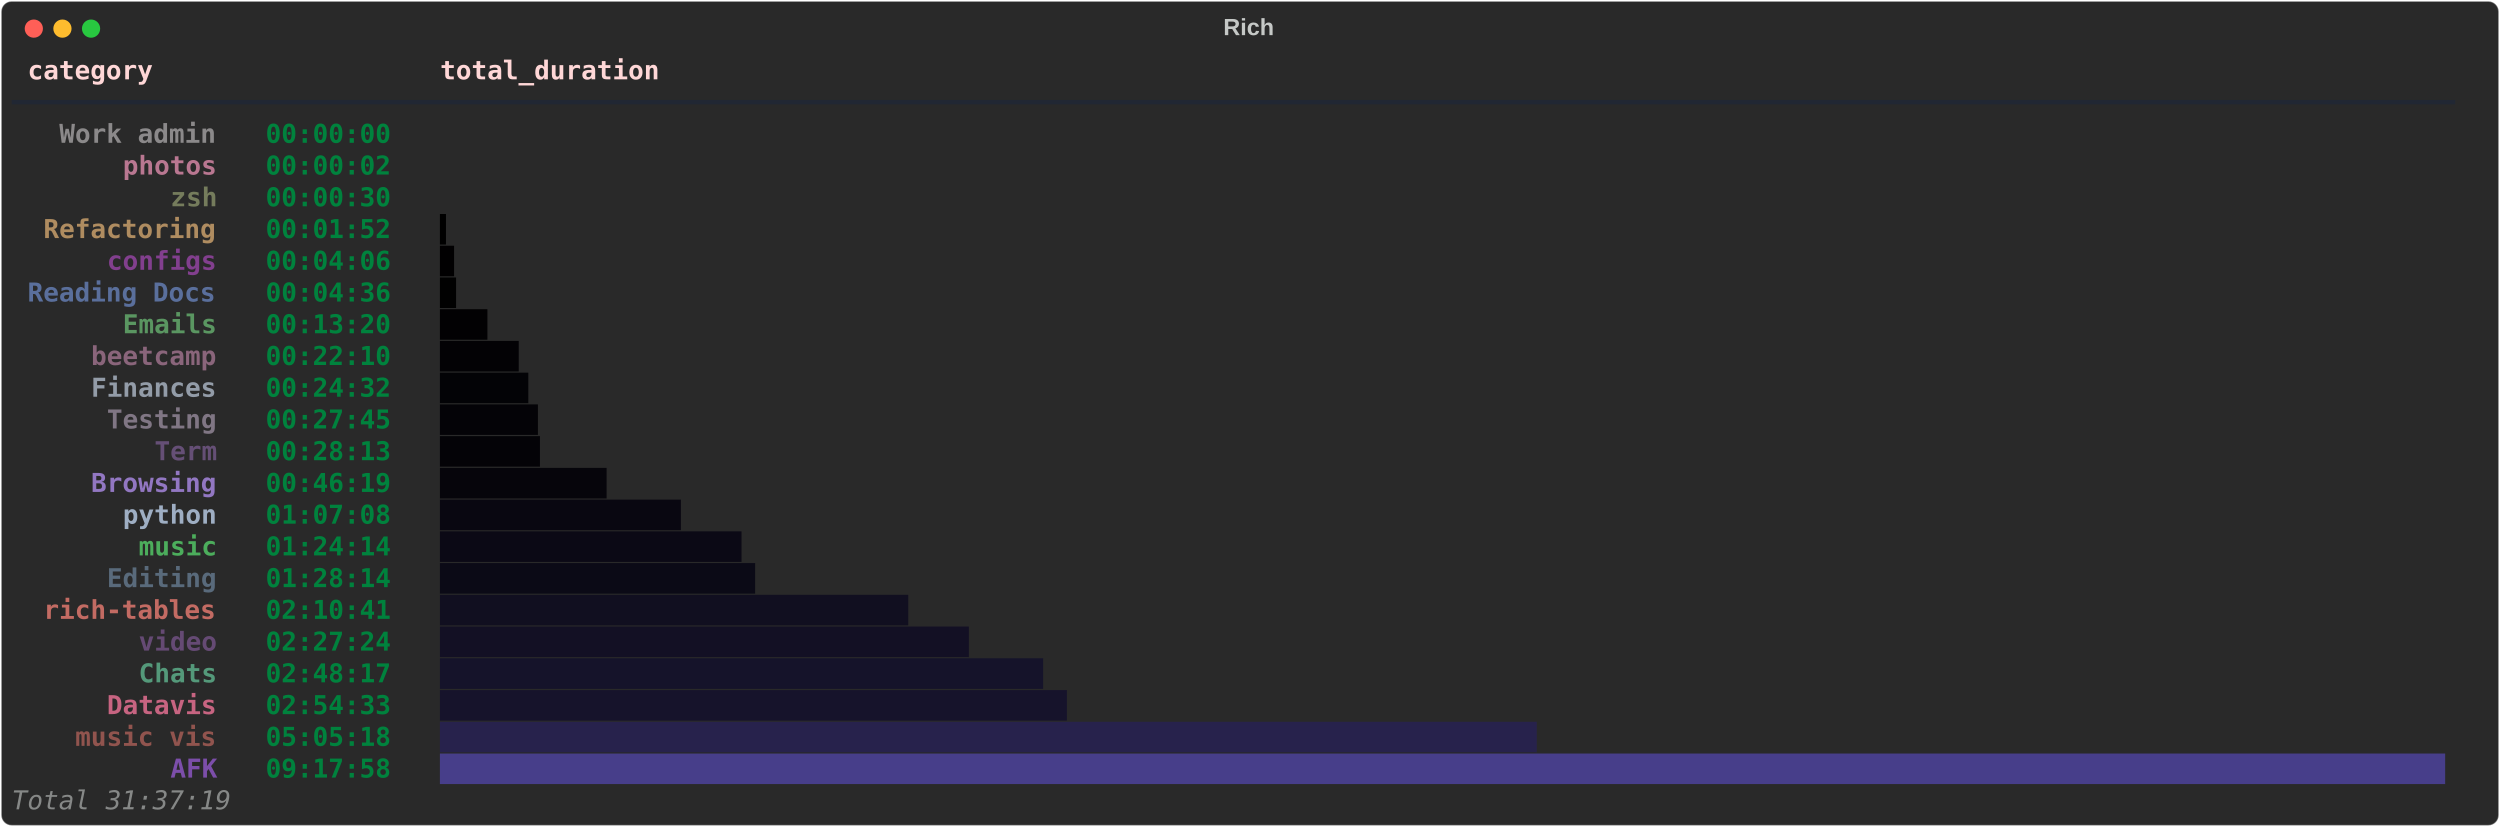
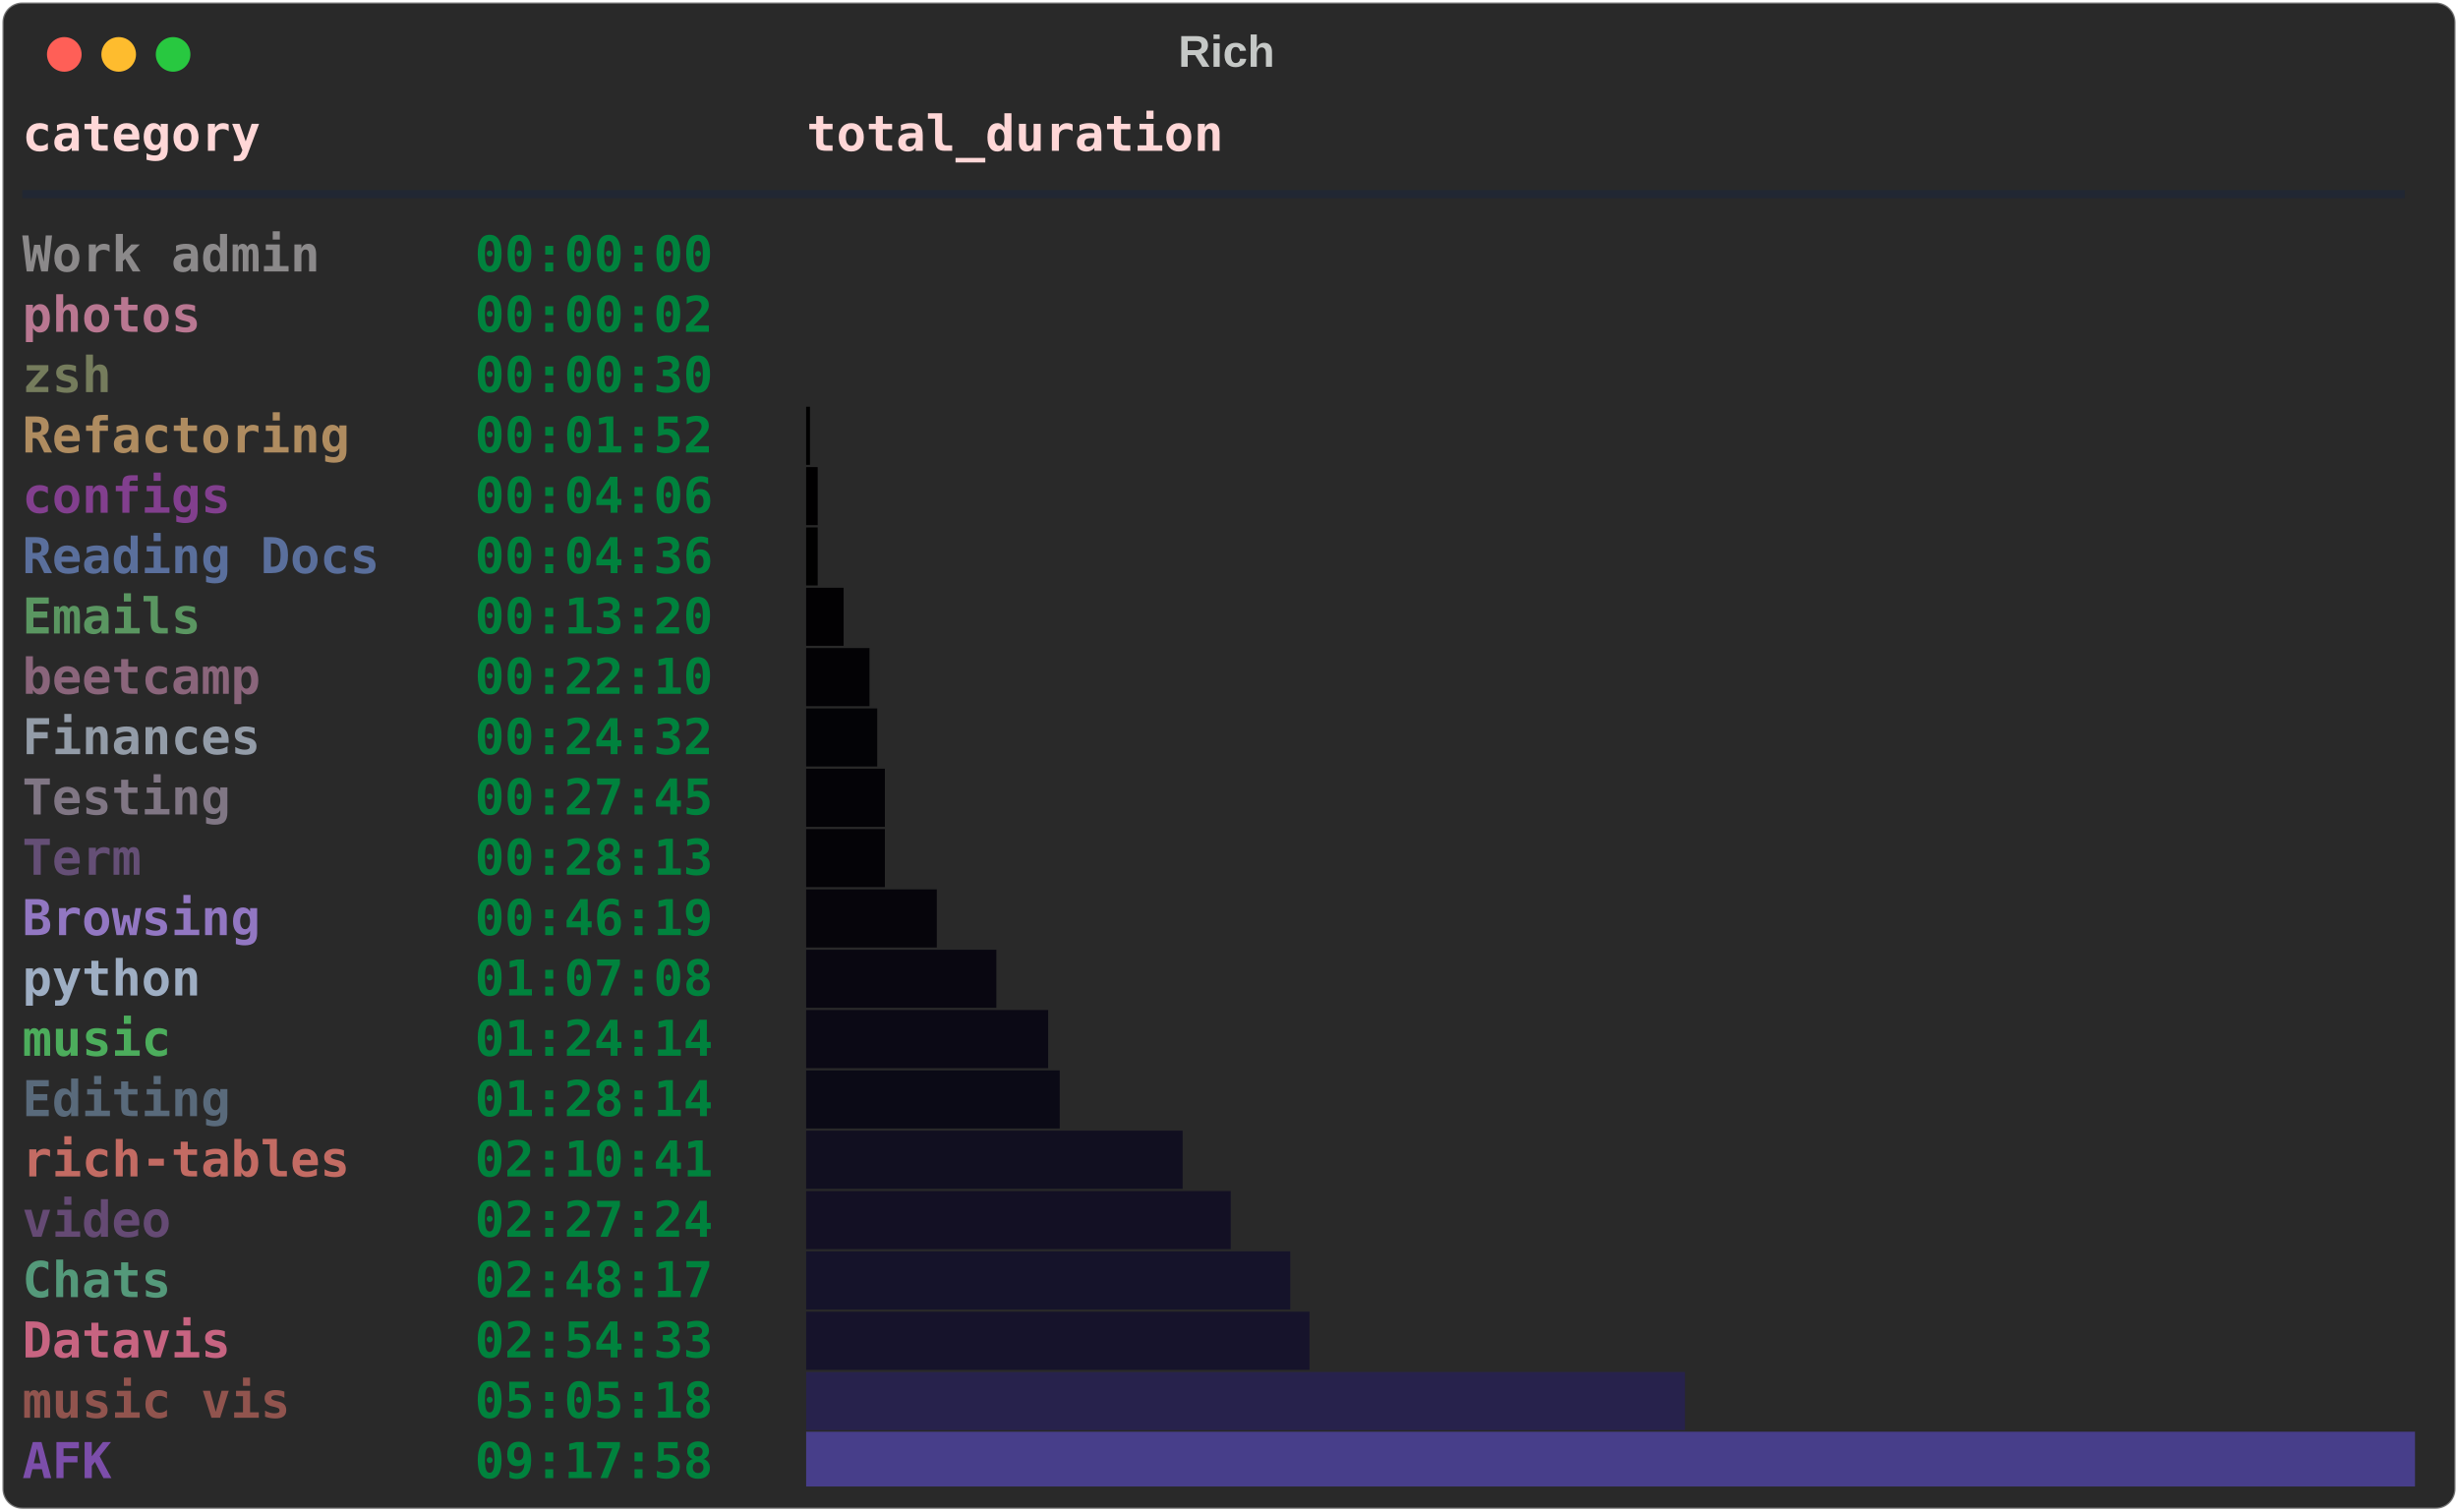
- <svg xmlns="http://www.w3.org/2000/svg" class="rich-terminal" viewBox="0 0 1922 635.6">
+ <svg xmlns="http://www.w3.org/2000/svg" class="rich-terminal" viewBox="0 0 994 611.2">
  <style>

    @font-face {
        font-family: "Fira Code";
        src: local("FiraCode-Regular"),
                url("https://cdnjs.cloudflare.com/ajax/libs/firacode/6.2.0/woff2/FiraCode-Regular.woff2") format("woff2"),
                url("https://cdnjs.cloudflare.com/ajax/libs/firacode/6.2.0/woff/FiraCode-Regular.woff") format("woff");
        font-style: normal;
        font-weight: 400;
    }
    @font-face {
        font-family: "Fira Code";
        src: local("FiraCode-Bold"),
                url("https://cdnjs.cloudflare.com/ajax/libs/firacode/6.2.0/woff2/FiraCode-Bold.woff2") format("woff2"),
                url("https://cdnjs.cloudflare.com/ajax/libs/firacode/6.2.0/woff/FiraCode-Bold.woff") format("woff");
        font-style: bold;
        font-weight: 700;
    }

-     .terminal-3264945253-matrix {
+     .terminal-434356203-matrix {
        font-family: Fira Code, monospace;
        font-size: 20px;
        line-height: 24.4px;
        font-variant-east-asian: full-width;
    }

-     .terminal-3264945253-title {
+     .terminal-434356203-title {
        font-size: 18px;
        font-weight: bold;
        font-family: arial;
    }

-     .terminal-3264945253-r1 { fill: #ffd7d7;font-weight: bold }
- .terminal-3264945253-r2 { fill: #212733 }
- .terminal-3264945253-r3 { fill: #c5c8c6 }
- .terminal-3264945253-r4 { fill: #8b898a;font-weight: bold }
- .terminal-3264945253-r5 { fill: #00823d;font-weight: bold }
- .terminal-3264945253-r6 { fill: #000000 }
- .terminal-3264945253-r7 { fill: #b97791;font-weight: bold }
- .terminal-3264945253-r8 { fill: #757c5c;font-weight: bold }
- .terminal-3264945253-r9 { fill: #af8c60;font-weight: bold }
- .terminal-3264945253-r10 { fill: #823f8e;font-weight: bold }
- .terminal-3264945253-r11 { fill: #010001 }
- .terminal-3264945253-r12 { fill: #5a6f9c;font-weight: bold }
- .terminal-3264945253-r13 { fill: #010101 }
- .terminal-3264945253-r14 { fill: #5a9661;font-weight: bold }
- .terminal-3264945253-r15 { fill: #020103 }
- .terminal-3264945253-r16 { fill: #8a657b;font-weight: bold }
- .terminal-3264945253-r17 { fill: #030205 }
- .terminal-3264945253-r18 { fill: #939ca8;font-weight: bold }
- .terminal-3264945253-r19 { fill: #030306 }
- .terminal-3264945253-r20 { fill: #807684;font-weight: bold }
- .terminal-3264945253-r21 { fill: #040307 }
- .terminal-3264945253-r22 { fill: #654f76;font-weight: bold }
- .terminal-3264945253-r23 { fill: #9277c2;font-weight: bold }
- .terminal-3264945253-r24 { fill: #06050b }
- .terminal-3264945253-r25 { fill: #9eaec3;font-weight: bold }
- .terminal-3264945253-r26 { fill: #090711 }
- .terminal-3264945253-r27 { fill: #4cad5c;font-weight: bold }
- .terminal-3264945253-r28 { fill: #0b0915 }
- .terminal-3264945253-r29 { fill: #596a7b;font-weight: bold }
- .terminal-3264945253-r30 { fill: #0b0a16 }
- .terminal-3264945253-r31 { fill: #c36b63;font-weight: bold }
- .terminal-3264945253-r32 { fill: #110f20 }
- .terminal-3264945253-r33 { fill: #654a74;font-weight: bold }
- .terminal-3264945253-r34 { fill: #131024 }
- .terminal-3264945253-r35 { fill: #54997a;font-weight: bold }
- .terminal-3264945253-r36 { fill: #15132a }
- .terminal-3264945253-r37 { fill: #c76481;font-weight: bold }
- .terminal-3264945253-r38 { fill: #16132b }
- .terminal-3264945253-r39 { fill: #91544e;font-weight: bold }
- .terminal-3264945253-r40 { fill: #27224c }
- .terminal-3264945253-r41 { fill: #7c4eaa;font-weight: bold }
- .terminal-3264945253-r42 { fill: #473e8a }
- .terminal-3264945253-r43 { fill: #868887;font-style: italic; }
+     .terminal-434356203-r1 { fill: #ffd7d7;font-weight: bold }
+ .terminal-434356203-r2 { fill: #212733 }
+ .terminal-434356203-r3 { fill: #c5c8c6 }
+ .terminal-434356203-r4 { fill: #8b898a;font-weight: bold }
+ .terminal-434356203-r5 { fill: #00823d;font-weight: bold }
+ .terminal-434356203-r6 { fill: #000000 }
+ .terminal-434356203-r7 { fill: #b97791;font-weight: bold }
+ .terminal-434356203-r8 { fill: #757c5c;font-weight: bold }
+ .terminal-434356203-r9 { fill: #af8c60;font-weight: bold }
+ .terminal-434356203-r10 { fill: #823f8e;font-weight: bold }
+ .terminal-434356203-r11 { fill: #010001 }
+ .terminal-434356203-r12 { fill: #5a6f9c;font-weight: bold }
+ .terminal-434356203-r13 { fill: #010101 }
+ .terminal-434356203-r14 { fill: #5a9661;font-weight: bold }
+ .terminal-434356203-r15 { fill: #020103 }
+ .terminal-434356203-r16 { fill: #8a657b;font-weight: bold }
+ .terminal-434356203-r17 { fill: #030205 }
+ .terminal-434356203-r18 { fill: #939ca8;font-weight: bold }
+ .terminal-434356203-r19 { fill: #030306 }
+ .terminal-434356203-r20 { fill: #807684;font-weight: bold }
+ .terminal-434356203-r21 { fill: #040307 }
+ .terminal-434356203-r22 { fill: #654f76;font-weight: bold }
+ .terminal-434356203-r23 { fill: #9277c2;font-weight: bold }
+ .terminal-434356203-r24 { fill: #06050b }
+ .terminal-434356203-r25 { fill: #9eaec3;font-weight: bold }
+ .terminal-434356203-r26 { fill: #090711 }
+ .terminal-434356203-r27 { fill: #4cad5c;font-weight: bold }
+ .terminal-434356203-r28 { fill: #0b0915 }
+ .terminal-434356203-r29 { fill: #596a7b;font-weight: bold }
+ .terminal-434356203-r30 { fill: #0b0a16 }
+ .terminal-434356203-r31 { fill: #c36b63;font-weight: bold }
+ .terminal-434356203-r32 { fill: #110f20 }
+ .terminal-434356203-r33 { fill: #654a74;font-weight: bold }
+ .terminal-434356203-r34 { fill: #131024 }
+ .terminal-434356203-r35 { fill: #54997a;font-weight: bold }
+ .terminal-434356203-r36 { fill: #15132a }
+ .terminal-434356203-r37 { fill: #c76481;font-weight: bold }
+ .terminal-434356203-r38 { fill: #16132b }
+ .terminal-434356203-r39 { fill: #91544e;font-weight: bold }
+ .terminal-434356203-r40 { fill: #27224c }
+ .terminal-434356203-r41 { fill: #7c4eaa;font-weight: bold }
+ .terminal-434356203-r42 { fill: #473e8a }
    </style>
  <defs>
-     <clipPath id="terminal-3264945253-clip-terminal">
-       <rect x="0" y="0" width="1902.2" height="584.6" />
-     </clipPath>
-     <clipPath id="terminal-3264945253-line-0">
-       <rect x="0" y="1.5" width="1903.2" height="24.65" />
-     </clipPath>
-     <clipPath id="terminal-3264945253-line-1">
-       <rect x="0" y="25.9" width="1903.2" height="24.65" />
-     </clipPath>
-     <clipPath id="terminal-3264945253-line-2">
-       <rect x="0" y="50.3" width="1903.2" height="24.65" />
-     </clipPath>
-     <clipPath id="terminal-3264945253-line-3">
-       <rect x="0" y="74.7" width="1903.2" height="24.65" />
-     </clipPath>
-     <clipPath id="terminal-3264945253-line-4">
-       <rect x="0" y="99.1" width="1903.2" height="24.65" />
-     </clipPath>
-     <clipPath id="terminal-3264945253-line-5">
-       <rect x="0" y="123.5" width="1903.2" height="24.65" />
-     </clipPath>
-     <clipPath id="terminal-3264945253-line-6">
-       <rect x="0" y="147.9" width="1903.2" height="24.65" />
-     </clipPath>
-     <clipPath id="terminal-3264945253-line-7">
-       <rect x="0" y="172.3" width="1903.2" height="24.65" />
-     </clipPath>
-     <clipPath id="terminal-3264945253-line-8">
-       <rect x="0" y="196.7" width="1903.2" height="24.65" />
-     </clipPath>
-     <clipPath id="terminal-3264945253-line-9">
-       <rect x="0" y="221.1" width="1903.2" height="24.65" />
-     </clipPath>
-     <clipPath id="terminal-3264945253-line-10">
-       <rect x="0" y="245.5" width="1903.2" height="24.65" />
-     </clipPath>
-     <clipPath id="terminal-3264945253-line-11">
-       <rect x="0" y="269.9" width="1903.2" height="24.65" />
-     </clipPath>
-     <clipPath id="terminal-3264945253-line-12">
-       <rect x="0" y="294.3" width="1903.2" height="24.65" />
-     </clipPath>
-     <clipPath id="terminal-3264945253-line-13">
-       <rect x="0" y="318.7" width="1903.2" height="24.65" />
-     </clipPath>
-     <clipPath id="terminal-3264945253-line-14">
-       <rect x="0" y="343.1" width="1903.2" height="24.65" />
-     </clipPath>
-     <clipPath id="terminal-3264945253-line-15">
-       <rect x="0" y="367.5" width="1903.2" height="24.65" />
-     </clipPath>
-     <clipPath id="terminal-3264945253-line-16">
-       <rect x="0" y="391.9" width="1903.2" height="24.65" />
-     </clipPath>
-     <clipPath id="terminal-3264945253-line-17">
-       <rect x="0" y="416.3" width="1903.2" height="24.65" />
-     </clipPath>
-     <clipPath id="terminal-3264945253-line-18">
-       <rect x="0" y="440.7" width="1903.2" height="24.65" />
-     </clipPath>
-     <clipPath id="terminal-3264945253-line-19">
-       <rect x="0" y="465.1" width="1903.2" height="24.65" />
-     </clipPath>
-     <clipPath id="terminal-3264945253-line-20">
-       <rect x="0" y="489.5" width="1903.2" height="24.65" />
-     </clipPath>
-     <clipPath id="terminal-3264945253-line-21">
-       <rect x="0" y="513.9" width="1903.2" height="24.65" />
-     </clipPath>
-     <clipPath id="terminal-3264945253-line-22">
-       <rect x="0" y="538.3" width="1903.2" height="24.65" />
+     <clipPath id="terminal-434356203-clip-terminal">
+       <rect x="0" y="0" width="975.0" height="560.2" />
+     </clipPath>
+     <clipPath id="terminal-434356203-line-0">
+       <rect x="0" y="1.5" width="976" height="24.65" />
+     </clipPath>
+     <clipPath id="terminal-434356203-line-1">
+       <rect x="0" y="25.9" width="976" height="24.65" />
+     </clipPath>
+     <clipPath id="terminal-434356203-line-2">
+       <rect x="0" y="50.3" width="976" height="24.65" />
+     </clipPath>
+     <clipPath id="terminal-434356203-line-3">
+       <rect x="0" y="74.7" width="976" height="24.65" />
+     </clipPath>
+     <clipPath id="terminal-434356203-line-4">
+       <rect x="0" y="99.1" width="976" height="24.65" />
+     </clipPath>
+     <clipPath id="terminal-434356203-line-5">
+       <rect x="0" y="123.5" width="976" height="24.65" />
+     </clipPath>
+     <clipPath id="terminal-434356203-line-6">
+       <rect x="0" y="147.9" width="976" height="24.65" />
+     </clipPath>
+     <clipPath id="terminal-434356203-line-7">
+       <rect x="0" y="172.3" width="976" height="24.65" />
+     </clipPath>
+     <clipPath id="terminal-434356203-line-8">
+       <rect x="0" y="196.7" width="976" height="24.65" />
+     </clipPath>
+     <clipPath id="terminal-434356203-line-9">
+       <rect x="0" y="221.1" width="976" height="24.65" />
+     </clipPath>
+     <clipPath id="terminal-434356203-line-10">
+       <rect x="0" y="245.5" width="976" height="24.65" />
+     </clipPath>
+     <clipPath id="terminal-434356203-line-11">
+       <rect x="0" y="269.9" width="976" height="24.65" />
+     </clipPath>
+     <clipPath id="terminal-434356203-line-12">
+       <rect x="0" y="294.3" width="976" height="24.65" />
+     </clipPath>
+     <clipPath id="terminal-434356203-line-13">
+       <rect x="0" y="318.7" width="976" height="24.65" />
+     </clipPath>
+     <clipPath id="terminal-434356203-line-14">
+       <rect x="0" y="343.1" width="976" height="24.65" />
+     </clipPath>
+     <clipPath id="terminal-434356203-line-15">
+       <rect x="0" y="367.5" width="976" height="24.65" />
+     </clipPath>
+     <clipPath id="terminal-434356203-line-16">
+       <rect x="0" y="391.9" width="976" height="24.65" />
+     </clipPath>
+     <clipPath id="terminal-434356203-line-17">
+       <rect x="0" y="416.3" width="976" height="24.65" />
+     </clipPath>
+     <clipPath id="terminal-434356203-line-18">
+       <rect x="0" y="440.7" width="976" height="24.65" />
+     </clipPath>
+     <clipPath id="terminal-434356203-line-19">
+       <rect x="0" y="465.1" width="976" height="24.65" />
+     </clipPath>
+     <clipPath id="terminal-434356203-line-20">
+       <rect x="0" y="489.5" width="976" height="24.65" />
+     </clipPath>
+     <clipPath id="terminal-434356203-line-21">
+       <rect x="0" y="513.9" width="976" height="24.65" />
    </clipPath>
  </defs>
-   <rect fill="#292929" stroke="rgba(255,255,255,0.35)" stroke-width="1" x="1" y="1" width="1920" height="633.6" rx="8" />
-   <text class="terminal-3264945253-title" fill="#c5c8c6" text-anchor="middle" x="960" y="27">Rich</text>
+   <rect fill="#292929" stroke="rgba(255,255,255,0.35)" stroke-width="1" x="1" y="1" width="992" height="609.2" rx="8" />
+   <text class="terminal-434356203-title" fill="#c5c8c6" text-anchor="middle" x="496" y="27">Rich</text>
  <g transform="translate(26,22)">
    <circle cx="0" cy="0" r="7" fill="#ff5f57" />
    <circle cx="22" cy="0" r="7" fill="#febc2e" />
    <circle cx="44" cy="0" r="7" fill="#28c840" />
  </g>
-   <g transform="translate(9, 41)" clip-path="url(#terminal-3264945253-clip-terminal)">
-     <g class="terminal-3264945253-matrix">
-       <text class="terminal-3264945253-r1" x="12.2" y="20" textLength="146.4" clip-path="url(#terminal-3264945253-line-0)">    category</text>
-       <text class="terminal-3264945253-r1" x="329.4" y="20" textLength="1561.6" clip-path="url(#terminal-3264945253-line-0)">total_duration                                                                                                                  </text>
-       <text class="terminal-3264945253-r3" x="1903.2" y="20" textLength="12.2" clip-path="url(#terminal-3264945253-line-0)">
- </text>
-       <text class="terminal-3264945253-r2" x="0" y="44.4" textLength="1903.2" clip-path="url(#terminal-3264945253-line-1)">━━━━━━━━━━━━━━━━━━━━━━━━━━━━━━━━━━━━━━━━━━━━━━━━━━━━━━━━━━━━━━━━━━━━━━━━━━━━━━━━━━━━━━━━━━━━━━━━━━━━━━━━━━━━━━━━━━━━━━━━━━━━━━━━━━━━━━━━━━━━━━━━━━━━━━━━━━━━</text>
-       <text class="terminal-3264945253-r3" x="1903.2" y="44.4" textLength="12.2" clip-path="url(#terminal-3264945253-line-1)">
- </text>
-       <text class="terminal-3264945253-r4" x="36.6" y="68.8" textLength="122" clip-path="url(#terminal-3264945253-line-2)">Work admin</text>
-       <text class="terminal-3264945253-r5" x="195.2" y="68.8" textLength="97.6" clip-path="url(#terminal-3264945253-line-2)">00:00:00</text>
-       <text class="terminal-3264945253-r3" x="1903.2" y="68.8" textLength="12.2" clip-path="url(#terminal-3264945253-line-2)">
- </text>
-       <text class="terminal-3264945253-r7" x="85.4" y="93.2" textLength="73.2" clip-path="url(#terminal-3264945253-line-3)">photos</text>
-       <text class="terminal-3264945253-r5" x="195.2" y="93.2" textLength="97.6" clip-path="url(#terminal-3264945253-line-3)">00:00:02</text>
-       <text class="terminal-3264945253-r3" x="1903.2" y="93.2" textLength="12.2" clip-path="url(#terminal-3264945253-line-3)">
- </text>
-       <text class="terminal-3264945253-r8" x="122" y="117.6" textLength="36.6" clip-path="url(#terminal-3264945253-line-4)">zsh</text>
-       <text class="terminal-3264945253-r5" x="195.2" y="117.6" textLength="97.6" clip-path="url(#terminal-3264945253-line-4)">00:00:30</text>
-       <text class="terminal-3264945253-r3" x="1903.2" y="117.6" textLength="12.2" clip-path="url(#terminal-3264945253-line-4)">
- </text>
-       <text class="terminal-3264945253-r9" x="24.4" y="142" textLength="134.2" clip-path="url(#terminal-3264945253-line-5)">Refactoring</text>
-       <text class="terminal-3264945253-r5" x="195.2" y="142" textLength="97.6" clip-path="url(#terminal-3264945253-line-5)">00:01:52</text>
-       <text class="terminal-3264945253-r6" x="329.4" y="142" textLength="1561.6" clip-path="url(#terminal-3264945253-line-5)">▍                                                                                                                               </text>
-       <text class="terminal-3264945253-r3" x="1903.2" y="142" textLength="12.2" clip-path="url(#terminal-3264945253-line-5)">
- </text>
-       <text class="terminal-3264945253-r10" x="73.2" y="166.4" textLength="85.4" clip-path="url(#terminal-3264945253-line-6)">configs</text>
-       <text class="terminal-3264945253-r5" x="195.2" y="166.4" textLength="97.6" clip-path="url(#terminal-3264945253-line-6)">00:04:06</text>
-       <text class="terminal-3264945253-r11" x="329.4" y="166.4" textLength="1561.6" clip-path="url(#terminal-3264945253-line-6)">▉                                                                                                                               </text>
-       <text class="terminal-3264945253-r3" x="1903.2" y="166.4" textLength="12.2" clip-path="url(#terminal-3264945253-line-6)">
- </text>
-       <text class="terminal-3264945253-r12" x="12.2" y="190.8" textLength="146.4" clip-path="url(#terminal-3264945253-line-7)">Reading Docs</text>
-       <text class="terminal-3264945253-r5" x="195.2" y="190.8" textLength="97.6" clip-path="url(#terminal-3264945253-line-7)">00:04:36</text>
-       <text class="terminal-3264945253-r13" x="329.4" y="190.8" textLength="1561.6" clip-path="url(#terminal-3264945253-line-7)">█                                                                                                                               </text>
-       <text class="terminal-3264945253-r3" x="1903.2" y="190.8" textLength="12.2" clip-path="url(#terminal-3264945253-line-7)">
- </text>
-       <text class="terminal-3264945253-r14" x="85.4" y="215.2" textLength="73.2" clip-path="url(#terminal-3264945253-line-8)">Emails</text>
-       <text class="terminal-3264945253-r5" x="195.2" y="215.2" textLength="97.6" clip-path="url(#terminal-3264945253-line-8)">00:13:20</text>
-       <text class="terminal-3264945253-r15" x="329.4" y="215.2" textLength="1561.6" clip-path="url(#terminal-3264945253-line-8)">███                                                                                                                             </text>
-       <text class="terminal-3264945253-r3" x="1903.2" y="215.2" textLength="12.2" clip-path="url(#terminal-3264945253-line-8)">
- </text>
-       <text class="terminal-3264945253-r16" x="61" y="239.6" textLength="97.6" clip-path="url(#terminal-3264945253-line-9)">beetcamp</text>
-       <text class="terminal-3264945253-r5" x="195.2" y="239.6" textLength="97.6" clip-path="url(#terminal-3264945253-line-9)">00:22:10</text>
-       <text class="terminal-3264945253-r17" x="329.4" y="239.6" textLength="1561.6" clip-path="url(#terminal-3264945253-line-9)">█████                                                                                                                           </text>
-       <text class="terminal-3264945253-r3" x="1903.2" y="239.6" textLength="12.2" clip-path="url(#terminal-3264945253-line-9)">
- </text>
-       <text class="terminal-3264945253-r18" x="61" y="264" textLength="97.6" clip-path="url(#terminal-3264945253-line-10)">Finances</text>
-       <text class="terminal-3264945253-r5" x="195.2" y="264" textLength="97.6" clip-path="url(#terminal-3264945253-line-10)">00:24:32</text>
-       <text class="terminal-3264945253-r19" x="329.4" y="264" textLength="1561.6" clip-path="url(#terminal-3264945253-line-10)">█████▋                                                                                                                          </text>
-       <text class="terminal-3264945253-r3" x="1903.2" y="264" textLength="12.2" clip-path="url(#terminal-3264945253-line-10)">
- </text>
-       <text class="terminal-3264945253-r20" x="73.2" y="288.4" textLength="85.4" clip-path="url(#terminal-3264945253-line-11)">Testing</text>
-       <text class="terminal-3264945253-r5" x="195.2" y="288.4" textLength="97.6" clip-path="url(#terminal-3264945253-line-11)">00:27:45</text>
-       <text class="terminal-3264945253-r21" x="329.4" y="288.4" textLength="1561.6" clip-path="url(#terminal-3264945253-line-11)">██████▎                                                                                                                         </text>
-       <text class="terminal-3264945253-r3" x="1903.2" y="288.4" textLength="12.2" clip-path="url(#terminal-3264945253-line-11)">
- </text>
-       <text class="terminal-3264945253-r22" x="109.8" y="312.8" textLength="48.8" clip-path="url(#terminal-3264945253-line-12)">Term</text>
-       <text class="terminal-3264945253-r5" x="195.2" y="312.8" textLength="97.6" clip-path="url(#terminal-3264945253-line-12)">00:28:13</text>
-       <text class="terminal-3264945253-r21" x="329.4" y="312.8" textLength="1561.6" clip-path="url(#terminal-3264945253-line-12)">██████▍                                                                                                                         </text>
-       <text class="terminal-3264945253-r3" x="1903.2" y="312.8" textLength="12.2" clip-path="url(#terminal-3264945253-line-12)">
- </text>
-       <text class="terminal-3264945253-r23" x="61" y="337.2" textLength="97.6" clip-path="url(#terminal-3264945253-line-13)">Browsing</text>
-       <text class="terminal-3264945253-r5" x="195.2" y="337.2" textLength="97.6" clip-path="url(#terminal-3264945253-line-13)">00:46:19</text>
-       <text class="terminal-3264945253-r24" x="329.4" y="337.2" textLength="1561.6" clip-path="url(#terminal-3264945253-line-13)">██████████▋                                                                                                                     </text>
-       <text class="terminal-3264945253-r3" x="1903.2" y="337.2" textLength="12.2" clip-path="url(#terminal-3264945253-line-13)">
- </text>
-       <text class="terminal-3264945253-r25" x="85.4" y="361.6" textLength="73.2" clip-path="url(#terminal-3264945253-line-14)">python</text>
-       <text class="terminal-3264945253-r5" x="195.2" y="361.6" textLength="97.6" clip-path="url(#terminal-3264945253-line-14)">01:07:08</text>
-       <text class="terminal-3264945253-r26" x="329.4" y="361.6" textLength="1561.6" clip-path="url(#terminal-3264945253-line-14)">███████████████▍                                                                                                                </text>
-       <text class="terminal-3264945253-r3" x="1903.2" y="361.6" textLength="12.2" clip-path="url(#terminal-3264945253-line-14)">
- </text>
-       <text class="terminal-3264945253-r27" x="97.6" y="386" textLength="61" clip-path="url(#terminal-3264945253-line-15)">music</text>
-       <text class="terminal-3264945253-r5" x="195.2" y="386" textLength="97.6" clip-path="url(#terminal-3264945253-line-15)">01:24:14</text>
-       <text class="terminal-3264945253-r28" x="329.4" y="386" textLength="1561.6" clip-path="url(#terminal-3264945253-line-15)">███████████████████▎                                                                                                            </text>
-       <text class="terminal-3264945253-r3" x="1903.2" y="386" textLength="12.2" clip-path="url(#terminal-3264945253-line-15)">
- </text>
-       <text class="terminal-3264945253-r29" x="73.2" y="410.4" textLength="85.4" clip-path="url(#terminal-3264945253-line-16)">Editing</text>
-       <text class="terminal-3264945253-r5" x="195.2" y="410.4" textLength="97.6" clip-path="url(#terminal-3264945253-line-16)">01:28:14</text>
-       <text class="terminal-3264945253-r30" x="329.4" y="410.4" textLength="1561.6" clip-path="url(#terminal-3264945253-line-16)">████████████████████▏                                                                                                           </text>
-       <text class="terminal-3264945253-r3" x="1903.2" y="410.4" textLength="12.2" clip-path="url(#terminal-3264945253-line-16)">
- </text>
-       <text class="terminal-3264945253-r31" x="24.4" y="434.8" textLength="134.2" clip-path="url(#terminal-3264945253-line-17)">rich-tables</text>
-       <text class="terminal-3264945253-r5" x="195.2" y="434.8" textLength="97.6" clip-path="url(#terminal-3264945253-line-17)">02:10:41</text>
-       <text class="terminal-3264945253-r32" x="329.4" y="434.8" textLength="1561.6" clip-path="url(#terminal-3264945253-line-17)">█████████████████████████████▉                                                                                                  </text>
-       <text class="terminal-3264945253-r3" x="1903.2" y="434.8" textLength="12.2" clip-path="url(#terminal-3264945253-line-17)">
- </text>
-       <text class="terminal-3264945253-r33" x="97.6" y="459.2" textLength="61" clip-path="url(#terminal-3264945253-line-18)">video</text>
-       <text class="terminal-3264945253-r5" x="195.2" y="459.2" textLength="97.6" clip-path="url(#terminal-3264945253-line-18)">02:27:24</text>
-       <text class="terminal-3264945253-r34" x="329.4" y="459.2" textLength="1561.6" clip-path="url(#terminal-3264945253-line-18)">█████████████████████████████████▊                                                                                              </text>
-       <text class="terminal-3264945253-r3" x="1903.2" y="459.2" textLength="12.2" clip-path="url(#terminal-3264945253-line-18)">
- </text>
-       <text class="terminal-3264945253-r35" x="97.6" y="483.6" textLength="61" clip-path="url(#terminal-3264945253-line-19)">Chats</text>
-       <text class="terminal-3264945253-r5" x="195.2" y="483.6" textLength="97.6" clip-path="url(#terminal-3264945253-line-19)">02:48:17</text>
-       <text class="terminal-3264945253-r36" x="329.4" y="483.6" textLength="1561.6" clip-path="url(#terminal-3264945253-line-19)">██████████████████████████████████████▌                                                                                         </text>
-       <text class="terminal-3264945253-r3" x="1903.2" y="483.6" textLength="12.2" clip-path="url(#terminal-3264945253-line-19)">
- </text>
-       <text class="terminal-3264945253-r37" x="73.2" y="508" textLength="85.4" clip-path="url(#terminal-3264945253-line-20)">Datavis</text>
-       <text class="terminal-3264945253-r5" x="195.2" y="508" textLength="97.6" clip-path="url(#terminal-3264945253-line-20)">02:54:33</text>
-       <text class="terminal-3264945253-r38" x="329.4" y="508" textLength="1561.6" clip-path="url(#terminal-3264945253-line-20)">████████████████████████████████████████                                                                                        </text>
-       <text class="terminal-3264945253-r3" x="1903.2" y="508" textLength="12.2" clip-path="url(#terminal-3264945253-line-20)">
- </text>
-       <text class="terminal-3264945253-r39" x="48.8" y="532.4" textLength="109.8" clip-path="url(#terminal-3264945253-line-21)">music vis</text>
-       <text class="terminal-3264945253-r5" x="195.2" y="532.4" textLength="97.6" clip-path="url(#terminal-3264945253-line-21)">05:05:18</text>
-       <text class="terminal-3264945253-r40" x="329.4" y="532.4" textLength="1561.6" clip-path="url(#terminal-3264945253-line-21)">██████████████████████████████████████████████████████████████████████                                                          </text>
-       <text class="terminal-3264945253-r3" x="1903.2" y="532.4" textLength="12.2" clip-path="url(#terminal-3264945253-line-21)">
- </text>
-       <text class="terminal-3264945253-r41" x="122" y="556.8" textLength="36.6" clip-path="url(#terminal-3264945253-line-22)">AFK</text>
-       <text class="terminal-3264945253-r5" x="195.2" y="556.8" textLength="97.6" clip-path="url(#terminal-3264945253-line-22)">09:17:58</text>
-       <text class="terminal-3264945253-r42" x="329.4" y="556.8" textLength="1561.6" clip-path="url(#terminal-3264945253-line-22)">████████████████████████████████████████████████████████████████████████████████████████████████████████████████████████████████</text>
-       <text class="terminal-3264945253-r3" x="1903.2" y="556.8" textLength="12.2" clip-path="url(#terminal-3264945253-line-22)">
- </text>
-       <text class="terminal-3264945253-r43" x="0" y="581.2" textLength="1903.2" clip-path="url(#terminal-3264945253-line-23)">Total 31:37:19                                                                                                                                              </text>
-       <text class="terminal-3264945253-r3" x="1903.2" y="581.2" textLength="12.2" clip-path="url(#terminal-3264945253-line-23)">
+   <g transform="translate(9, 41)" clip-path="url(#terminal-434356203-clip-terminal)">
+     <g class="terminal-434356203-matrix">
+       <text class="terminal-434356203-r1" x="0" y="20" textLength="146.4" clip-path="url(#terminal-434356203-line-0)">category    </text>
+       <text class="terminal-434356203-r1" x="317.2" y="20" textLength="658.8" clip-path="url(#terminal-434356203-line-0)">total_duration                                        </text>
+       <text class="terminal-434356203-r3" x="976" y="20" textLength="12.2" clip-path="url(#terminal-434356203-line-0)">
+ </text>
+       <text class="terminal-434356203-r2" x="0" y="44.4" textLength="976" clip-path="url(#terminal-434356203-line-1)">━━━━━━━━━━━━━━━━━━━━━━━━━━━━━━━━━━━━━━━━━━━━━━━━━━━━━━━━━━━━━━━━━━━━━━━━━━━━━━━━</text>
+       <text class="terminal-434356203-r3" x="976" y="44.4" textLength="12.2" clip-path="url(#terminal-434356203-line-1)">
+ </text>
+       <text class="terminal-434356203-r4" x="0" y="68.8" textLength="122" clip-path="url(#terminal-434356203-line-2)">Work admin</text>
+       <text class="terminal-434356203-r5" x="183" y="68.8" textLength="97.6" clip-path="url(#terminal-434356203-line-2)">00:00:00</text>
+       <text class="terminal-434356203-r3" x="976" y="68.8" textLength="12.2" clip-path="url(#terminal-434356203-line-2)">
+ </text>
+       <text class="terminal-434356203-r7" x="0" y="93.2" textLength="73.2" clip-path="url(#terminal-434356203-line-3)">photos</text>
+       <text class="terminal-434356203-r5" x="183" y="93.2" textLength="97.6" clip-path="url(#terminal-434356203-line-3)">00:00:02</text>
+       <text class="terminal-434356203-r3" x="976" y="93.2" textLength="12.2" clip-path="url(#terminal-434356203-line-3)">
+ </text>
+       <text class="terminal-434356203-r8" x="0" y="117.6" textLength="36.6" clip-path="url(#terminal-434356203-line-4)">zsh</text>
+       <text class="terminal-434356203-r5" x="183" y="117.6" textLength="97.6" clip-path="url(#terminal-434356203-line-4)">00:00:30</text>
+       <text class="terminal-434356203-r3" x="976" y="117.6" textLength="12.2" clip-path="url(#terminal-434356203-line-4)">
+ </text>
+       <text class="terminal-434356203-r9" x="0" y="142" textLength="134.2" clip-path="url(#terminal-434356203-line-5)">Refactoring</text>
+       <text class="terminal-434356203-r5" x="183" y="142" textLength="97.6" clip-path="url(#terminal-434356203-line-5)">00:01:52</text>
+       <text class="terminal-434356203-r6" x="317.2" y="142" textLength="658.8" clip-path="url(#terminal-434356203-line-5)">▏                                                     </text>
+       <text class="terminal-434356203-r3" x="976" y="142" textLength="12.2" clip-path="url(#terminal-434356203-line-5)">
+ </text>
+       <text class="terminal-434356203-r10" x="0" y="166.4" textLength="85.4" clip-path="url(#terminal-434356203-line-6)">configs</text>
+       <text class="terminal-434356203-r5" x="183" y="166.4" textLength="97.6" clip-path="url(#terminal-434356203-line-6)">00:04:06</text>
+       <text class="terminal-434356203-r11" x="317.2" y="166.4" textLength="658.8" clip-path="url(#terminal-434356203-line-6)">▍                                                     </text>
+       <text class="terminal-434356203-r3" x="976" y="166.4" textLength="12.2" clip-path="url(#terminal-434356203-line-6)">
+ </text>
+       <text class="terminal-434356203-r12" x="0" y="190.8" textLength="146.4" clip-path="url(#terminal-434356203-line-7)">Reading Docs</text>
+       <text class="terminal-434356203-r5" x="183" y="190.8" textLength="97.6" clip-path="url(#terminal-434356203-line-7)">00:04:36</text>
+       <text class="terminal-434356203-r13" x="317.2" y="190.8" textLength="658.8" clip-path="url(#terminal-434356203-line-7)">▍                                                     </text>
+       <text class="terminal-434356203-r3" x="976" y="190.8" textLength="12.2" clip-path="url(#terminal-434356203-line-7)">
+ </text>
+       <text class="terminal-434356203-r14" x="0" y="215.2" textLength="73.2" clip-path="url(#terminal-434356203-line-8)">Emails</text>
+       <text class="terminal-434356203-r5" x="183" y="215.2" textLength="97.6" clip-path="url(#terminal-434356203-line-8)">00:13:20</text>
+       <text class="terminal-434356203-r15" x="317.2" y="215.2" textLength="658.8" clip-path="url(#terminal-434356203-line-8)">█▎                                                    </text>
+       <text class="terminal-434356203-r3" x="976" y="215.2" textLength="12.2" clip-path="url(#terminal-434356203-line-8)">
+ </text>
+       <text class="terminal-434356203-r16" x="0" y="239.6" textLength="97.6" clip-path="url(#terminal-434356203-line-9)">beetcamp</text>
+       <text class="terminal-434356203-r5" x="183" y="239.6" textLength="97.6" clip-path="url(#terminal-434356203-line-9)">00:22:10</text>
+       <text class="terminal-434356203-r17" x="317.2" y="239.6" textLength="658.8" clip-path="url(#terminal-434356203-line-9)">██▏                                                   </text>
+       <text class="terminal-434356203-r3" x="976" y="239.6" textLength="12.2" clip-path="url(#terminal-434356203-line-9)">
+ </text>
+       <text class="terminal-434356203-r18" x="0" y="264" textLength="97.6" clip-path="url(#terminal-434356203-line-10)">Finances</text>
+       <text class="terminal-434356203-r5" x="183" y="264" textLength="97.6" clip-path="url(#terminal-434356203-line-10)">00:24:32</text>
+       <text class="terminal-434356203-r19" x="317.2" y="264" textLength="658.8" clip-path="url(#terminal-434356203-line-10)">██▍                                                   </text>
+       <text class="terminal-434356203-r3" x="976" y="264" textLength="12.2" clip-path="url(#terminal-434356203-line-10)">
+ </text>
+       <text class="terminal-434356203-r20" x="0" y="288.4" textLength="85.4" clip-path="url(#terminal-434356203-line-11)">Testing</text>
+       <text class="terminal-434356203-r5" x="183" y="288.4" textLength="97.6" clip-path="url(#terminal-434356203-line-11)">00:27:45</text>
+       <text class="terminal-434356203-r21" x="317.2" y="288.4" textLength="658.8" clip-path="url(#terminal-434356203-line-11)">██▋                                                   </text>
+       <text class="terminal-434356203-r3" x="976" y="288.4" textLength="12.2" clip-path="url(#terminal-434356203-line-11)">
+ </text>
+       <text class="terminal-434356203-r22" x="0" y="312.8" textLength="48.8" clip-path="url(#terminal-434356203-line-12)">Term</text>
+       <text class="terminal-434356203-r5" x="183" y="312.8" textLength="97.6" clip-path="url(#terminal-434356203-line-12)">00:28:13</text>
+       <text class="terminal-434356203-r21" x="317.2" y="312.8" textLength="658.8" clip-path="url(#terminal-434356203-line-12)">██▋                                                   </text>
+       <text class="terminal-434356203-r3" x="976" y="312.8" textLength="12.2" clip-path="url(#terminal-434356203-line-12)">
+ </text>
+       <text class="terminal-434356203-r23" x="0" y="337.2" textLength="97.6" clip-path="url(#terminal-434356203-line-13)">Browsing</text>
+       <text class="terminal-434356203-r5" x="183" y="337.2" textLength="97.6" clip-path="url(#terminal-434356203-line-13)">00:46:19</text>
+       <text class="terminal-434356203-r24" x="317.2" y="337.2" textLength="658.8" clip-path="url(#terminal-434356203-line-13)">████▍                                                 </text>
+       <text class="terminal-434356203-r3" x="976" y="337.2" textLength="12.2" clip-path="url(#terminal-434356203-line-13)">
+ </text>
+       <text class="terminal-434356203-r25" x="0" y="361.6" textLength="73.2" clip-path="url(#terminal-434356203-line-14)">python</text>
+       <text class="terminal-434356203-r5" x="183" y="361.6" textLength="97.6" clip-path="url(#terminal-434356203-line-14)">01:07:08</text>
+       <text class="terminal-434356203-r26" x="317.2" y="361.6" textLength="658.8" clip-path="url(#terminal-434356203-line-14)">██████▍                                               </text>
+       <text class="terminal-434356203-r3" x="976" y="361.6" textLength="12.2" clip-path="url(#terminal-434356203-line-14)">
+ </text>
+       <text class="terminal-434356203-r27" x="0" y="386" textLength="61" clip-path="url(#terminal-434356203-line-15)">music</text>
+       <text class="terminal-434356203-r5" x="183" y="386" textLength="97.6" clip-path="url(#terminal-434356203-line-15)">01:24:14</text>
+       <text class="terminal-434356203-r28" x="317.2" y="386" textLength="658.8" clip-path="url(#terminal-434356203-line-15)">████████▏                                             </text>
+       <text class="terminal-434356203-r3" x="976" y="386" textLength="12.2" clip-path="url(#terminal-434356203-line-15)">
+ </text>
+       <text class="terminal-434356203-r29" x="0" y="410.4" textLength="85.4" clip-path="url(#terminal-434356203-line-16)">Editing</text>
+       <text class="terminal-434356203-r5" x="183" y="410.4" textLength="97.6" clip-path="url(#terminal-434356203-line-16)">01:28:14</text>
+       <text class="terminal-434356203-r30" x="317.2" y="410.4" textLength="658.8" clip-path="url(#terminal-434356203-line-16)">████████▌                                             </text>
+       <text class="terminal-434356203-r3" x="976" y="410.4" textLength="12.2" clip-path="url(#terminal-434356203-line-16)">
+ </text>
+       <text class="terminal-434356203-r31" x="0" y="434.8" textLength="134.2" clip-path="url(#terminal-434356203-line-17)">rich-tables</text>
+       <text class="terminal-434356203-r5" x="183" y="434.8" textLength="97.6" clip-path="url(#terminal-434356203-line-17)">02:10:41</text>
+       <text class="terminal-434356203-r32" x="317.2" y="434.8" textLength="658.8" clip-path="url(#terminal-434356203-line-17)">████████████▋                                         </text>
+       <text class="terminal-434356203-r3" x="976" y="434.8" textLength="12.2" clip-path="url(#terminal-434356203-line-17)">
+ </text>
+       <text class="terminal-434356203-r33" x="0" y="459.2" textLength="61" clip-path="url(#terminal-434356203-line-18)">video</text>
+       <text class="terminal-434356203-r5" x="183" y="459.2" textLength="97.6" clip-path="url(#terminal-434356203-line-18)">02:27:24</text>
+       <text class="terminal-434356203-r34" x="317.2" y="459.2" textLength="658.8" clip-path="url(#terminal-434356203-line-18)">██████████████▎                                       </text>
+       <text class="terminal-434356203-r3" x="976" y="459.2" textLength="12.2" clip-path="url(#terminal-434356203-line-18)">
+ </text>
+       <text class="terminal-434356203-r35" x="0" y="483.6" textLength="61" clip-path="url(#terminal-434356203-line-19)">Chats</text>
+       <text class="terminal-434356203-r5" x="183" y="483.6" textLength="97.6" clip-path="url(#terminal-434356203-line-19)">02:48:17</text>
+       <text class="terminal-434356203-r36" x="317.2" y="483.6" textLength="658.8" clip-path="url(#terminal-434356203-line-19)">████████████████▎                                     </text>
+       <text class="terminal-434356203-r3" x="976" y="483.6" textLength="12.2" clip-path="url(#terminal-434356203-line-19)">
+ </text>
+       <text class="terminal-434356203-r37" x="0" y="508" textLength="85.4" clip-path="url(#terminal-434356203-line-20)">Datavis</text>
+       <text class="terminal-434356203-r5" x="183" y="508" textLength="97.6" clip-path="url(#terminal-434356203-line-20)">02:54:33</text>
+       <text class="terminal-434356203-r38" x="317.2" y="508" textLength="658.8" clip-path="url(#terminal-434356203-line-20)">████████████████▉                                     </text>
+       <text class="terminal-434356203-r3" x="976" y="508" textLength="12.2" clip-path="url(#terminal-434356203-line-20)">
+ </text>
+       <text class="terminal-434356203-r39" x="0" y="532.4" textLength="109.8" clip-path="url(#terminal-434356203-line-21)">music vis</text>
+       <text class="terminal-434356203-r5" x="183" y="532.4" textLength="97.6" clip-path="url(#terminal-434356203-line-21)">05:05:18</text>
+       <text class="terminal-434356203-r40" x="317.2" y="532.4" textLength="658.8" clip-path="url(#terminal-434356203-line-21)">█████████████████████████████▌                        </text>
+       <text class="terminal-434356203-r3" x="976" y="532.4" textLength="12.2" clip-path="url(#terminal-434356203-line-21)">
+ </text>
+       <text class="terminal-434356203-r41" x="0" y="556.8" textLength="36.6" clip-path="url(#terminal-434356203-line-22)">AFK</text>
+       <text class="terminal-434356203-r5" x="183" y="556.8" textLength="97.6" clip-path="url(#terminal-434356203-line-22)">09:17:58</text>
+       <text class="terminal-434356203-r42" x="317.2" y="556.8" textLength="658.8" clip-path="url(#terminal-434356203-line-22)">██████████████████████████████████████████████████████</text>
+       <text class="terminal-434356203-r3" x="976" y="556.8" textLength="12.2" clip-path="url(#terminal-434356203-line-22)">
</text>
    </g>
  </g>
</svg>
